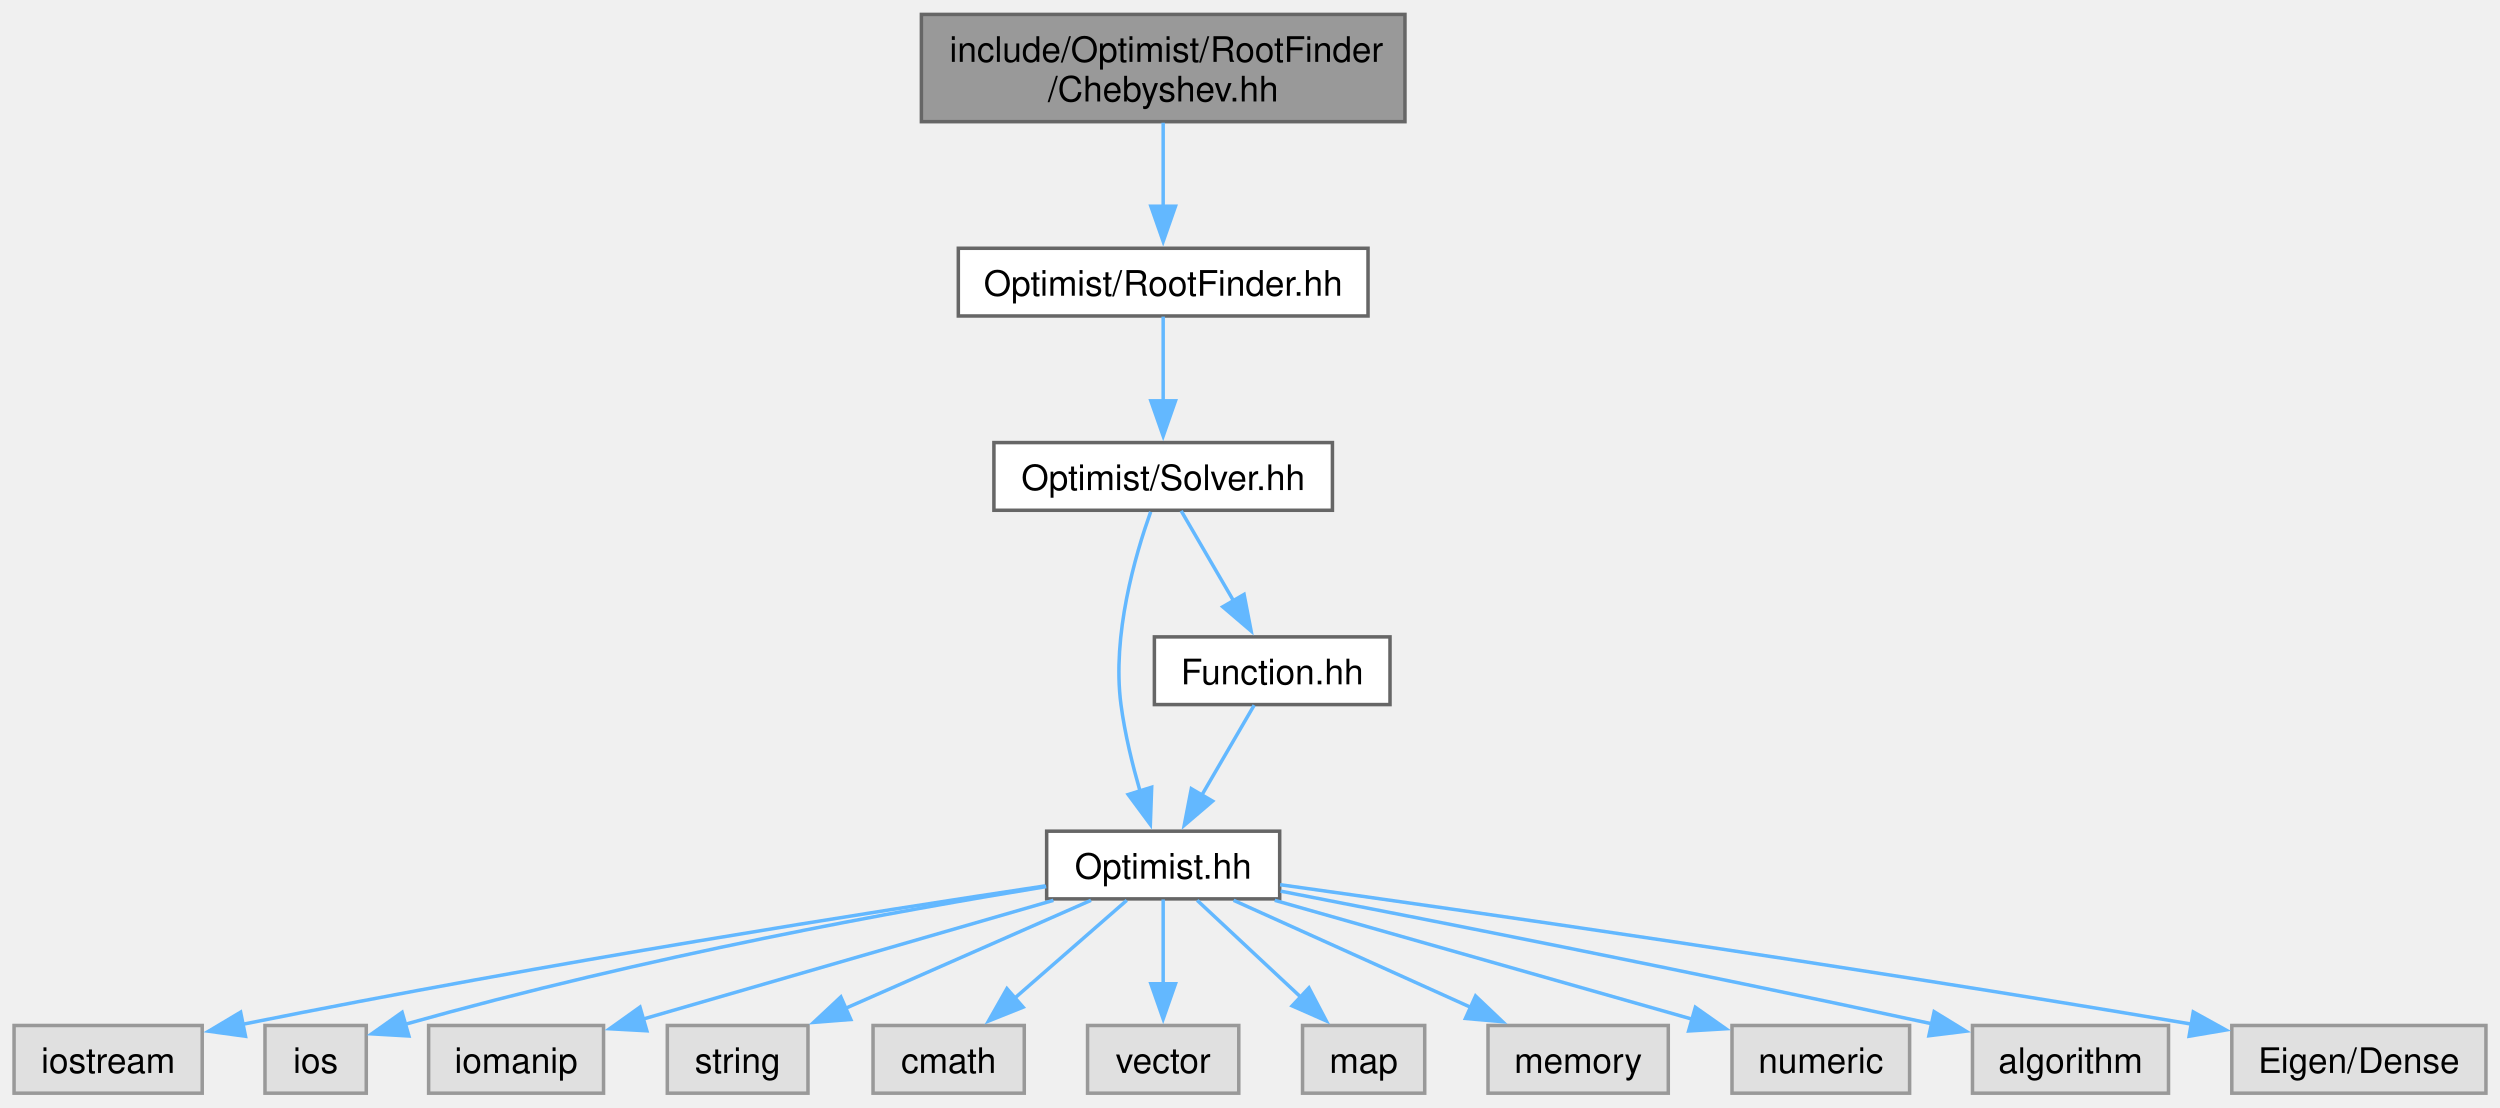
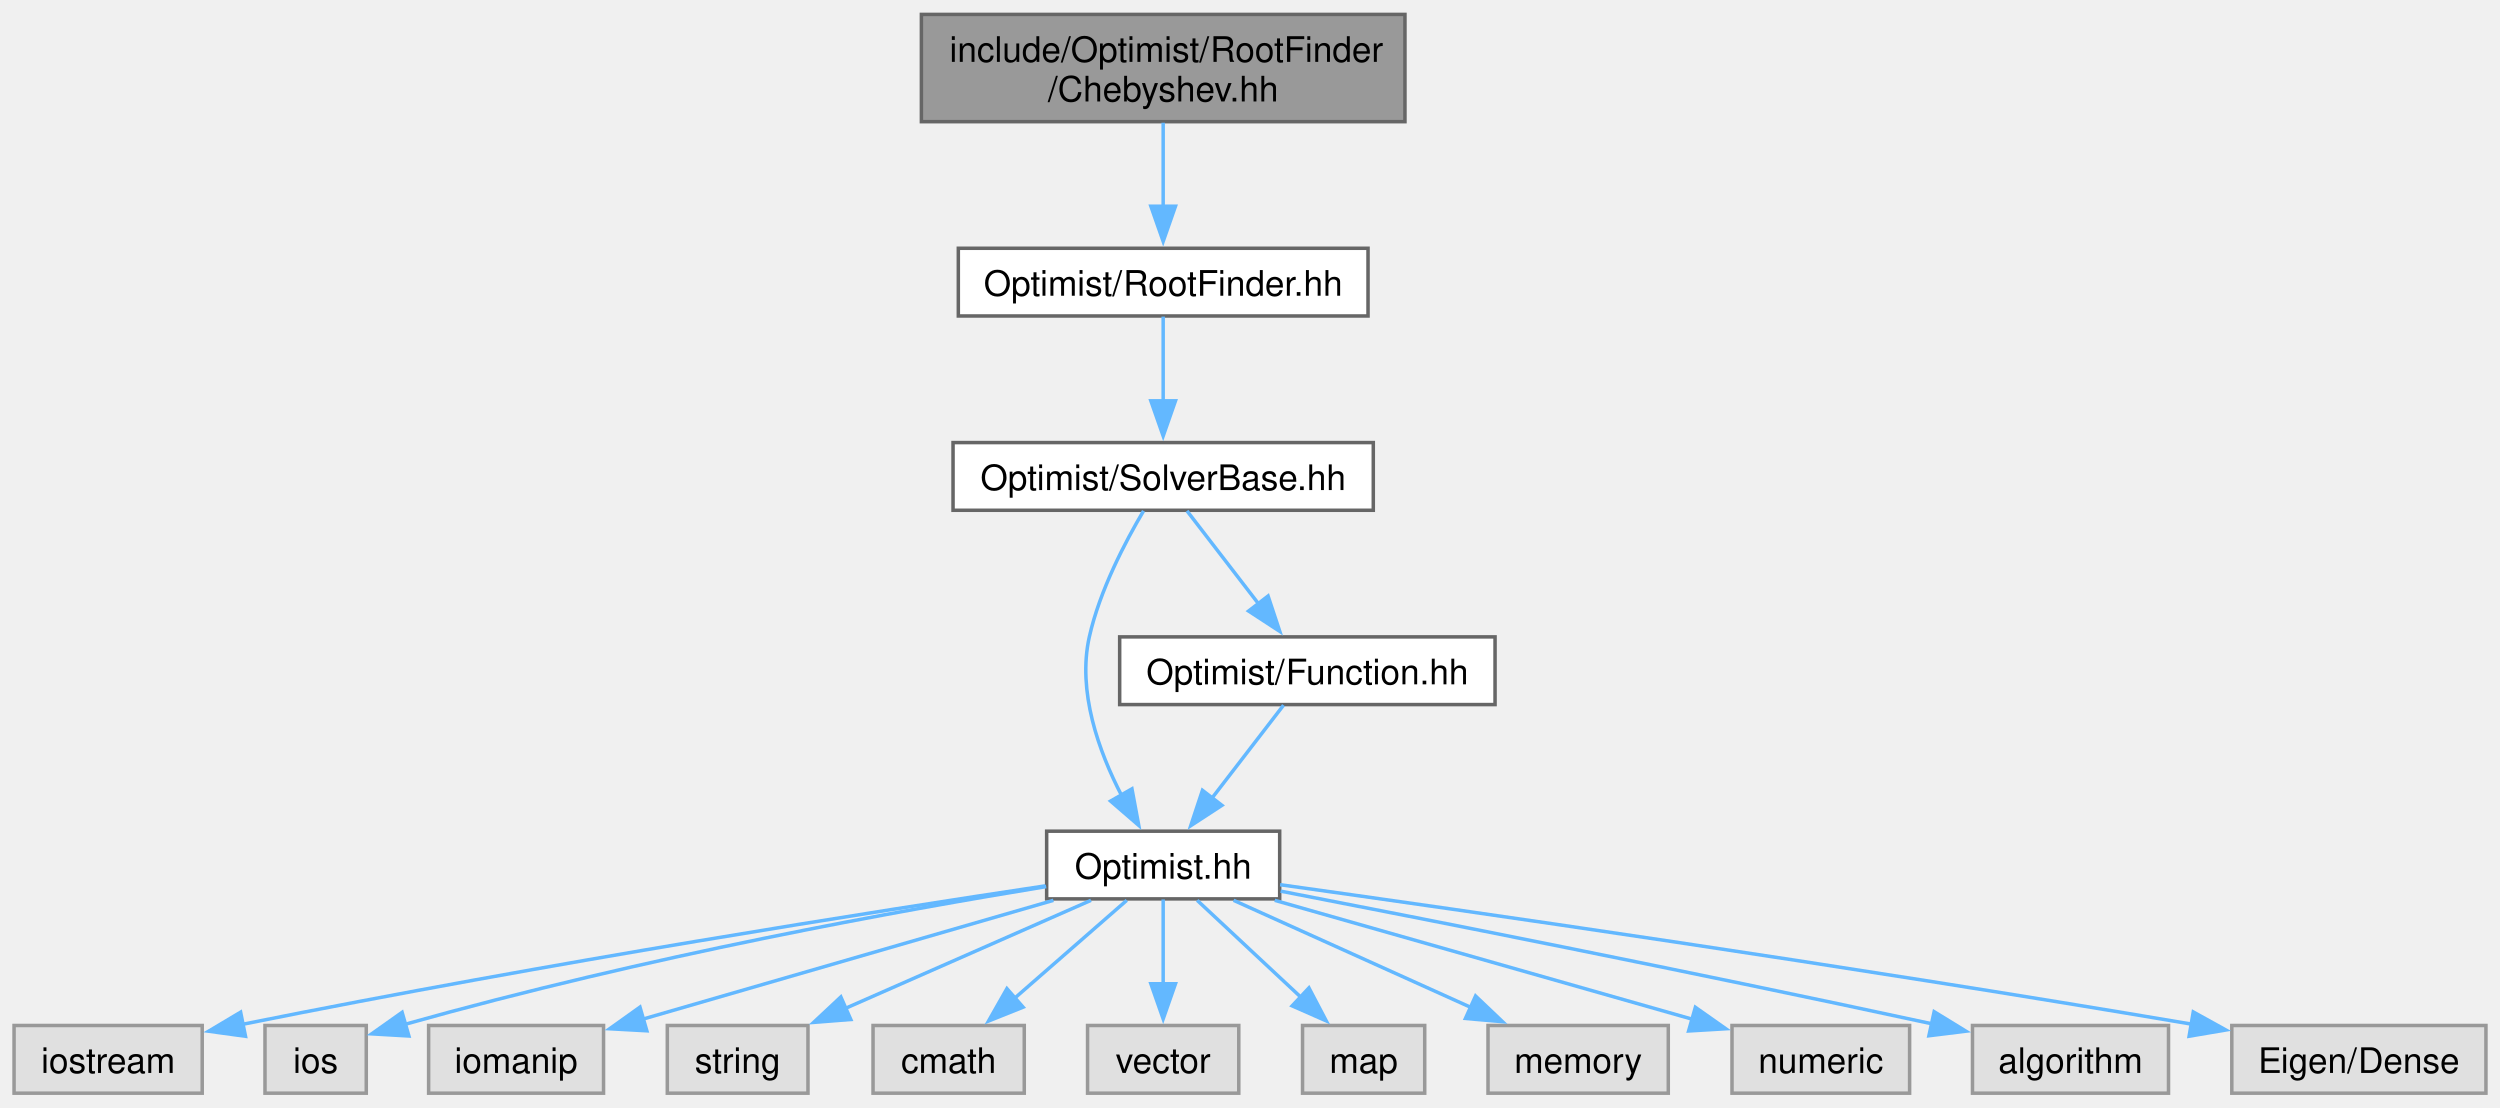
<svg xmlns="http://www.w3.org/2000/svg" xmlns:xlink="http://www.w3.org/1999/xlink" width="711pt" height="315pt" viewBox="0.00 0.00 710.88 314.75">
  <g id="graph0" class="graph" transform="scale(1 1) rotate(0) translate(4 310.75)">
    <g id="Node000001" class="node">
      <g id="a_Node000001">
        <a xlink:title=" ">
          <polygon fill="#999999" stroke="#666666" points="395.5,-306.75 258,-306.75 258,-276.25 395.5,-276.25 395.5,-306.75" />
          <text text-anchor="start" x="266" y="-293.25" font-family="Helvetica,sans-Serif" font-size="10.00">include/Optimist/RootFinder</text>
          <text text-anchor="middle" x="326.75" y="-282" font-family="Helvetica,sans-Serif" font-size="10.00">/Chebyshev.hh</text>
        </a>
      </g>
    </g>
    <g id="Node000002" class="node">
      <g id="a_Node000002">
        <a xlink:href="_root_finder_8hh.html" target="_top" xlink:title=" ">
          <polygon fill="white" stroke="#666666" points="385,-240.25 268.5,-240.25 268.5,-221 385,-221 385,-240.25" />
          <text text-anchor="middle" x="326.75" y="-226.75" font-family="Helvetica,sans-Serif" font-size="10.00">Optimist/RootFinder.hh</text>
        </a>
      </g>
    </g>
    <g id="edge1_Node000001_Node000002" class="edge">
      <g id="a_edge1_Node000001_Node000002">
        <a xlink:title=" ">
          <path fill="none" stroke="#63b8ff" d="M326.75,-275.95C326.75,-268.71 326.75,-259.84 326.75,-251.94" />
          <polygon fill="#63b8ff" stroke="#63b8ff" points="330.25,-252.21 326.75,-242.21 323.25,-252.21 330.25,-252.21" />
        </a>
      </g>
    </g>
    <g id="Node000003" class="node">
      <g id="a_Node000003">
-         <a xlink:href="_solver_8hh.html" target="_top" xlink:title=" ">
-           <polygon fill="white" stroke="#666666" points="374.88,-185 278.62,-185 278.62,-165.75 374.88,-165.75 374.88,-185" />
-           <text text-anchor="middle" x="326.75" y="-171.5" font-family="Helvetica,sans-Serif" font-size="10.00">Optimist/Solver.hh</text>
+         <a xlink:href="_solver_base_8hh.html" target="_top" xlink:title=" ">
+           <polygon fill="white" stroke="#666666" points="386.5,-185 267,-185 267,-165.75 386.5,-165.75 386.5,-185" />
+           <text text-anchor="middle" x="326.75" y="-171.5" font-family="Helvetica,sans-Serif" font-size="10.00">Optimist/SolverBase.hh</text>
        </a>
      </g>
    </g>
    <g id="edge2_Node000002_Node000003" class="edge">
      <g id="a_edge2_Node000002_Node000003">
        <a xlink:title=" ">
          <path fill="none" stroke="#63b8ff" d="M326.75,-220.83C326.75,-214.32 326.75,-205.17 326.75,-196.87" />
          <polygon fill="#63b8ff" stroke="#63b8ff" points="330.25,-196.87 326.75,-186.87 323.25,-196.87 330.25,-196.87" />
        </a>
      </g>
    </g>
    <g id="Node000004" class="node">
      <g id="a_Node000004">
        <a xlink:href="_optimist_8hh.html" target="_top" xlink:title=" ">
          <polygon fill="white" stroke="#666666" points="359.88,-74.5 293.62,-74.5 293.62,-55.25 359.88,-55.25 359.88,-74.5" />
          <text text-anchor="middle" x="326.75" y="-61" font-family="Helvetica,sans-Serif" font-size="10.00">Optimist.hh</text>
        </a>
      </g>
    </g>
    <g id="edge3_Node000003_Node000004" class="edge">
      <g id="a_edge3_Node000003_Node000004">
        <a xlink:title=" ">
-           <path fill="none" stroke="#63b8ff" d="M323.2,-165.33C318.8,-153 312.15,-130.19 314.75,-110.5 315.84,-102.25 318.01,-93.37 320.22,-85.71" />
-           <polygon fill="#63b8ff" stroke="#63b8ff" points="323.48,-87 323.1,-76.41 316.8,-84.92 323.48,-87" />
+           <path fill="none" stroke="#63b8ff" d="M321.17,-165.57C316.01,-156.86 308.7,-142.95 305.75,-129.75 302.28,-114.24 308.44,-97.17 314.97,-84.57" />
+           <polygon fill="#63b8ff" stroke="#63b8ff" points="317.87,-86.54 319.81,-76.13 311.8,-83.06 317.87,-86.54" />
        </a>
      </g>
    </g>
    <g id="Node000016" class="node">
      <g id="a_Node000016">
        <a xlink:href="_function_8hh.html" target="_top" xlink:title=" ">
-           <polygon fill="white" stroke="#666666" points="391.25,-129.75 324.25,-129.75 324.25,-110.5 391.25,-110.5 391.25,-129.75" />
-           <text text-anchor="middle" x="357.75" y="-116.25" font-family="Helvetica,sans-Serif" font-size="10.00">Function.hh</text>
+           <polygon fill="white" stroke="#666666" points="421.12,-129.75 314.38,-129.75 314.38,-110.5 421.12,-110.5 421.12,-129.75" />
+           <text text-anchor="middle" x="367.75" y="-116.25" font-family="Helvetica,sans-Serif" font-size="10.00">Optimist/Function.hh</text>
        </a>
      </g>
    </g>
    <g id="edge15_Node000003_Node000016" class="edge">
      <g id="a_edge15_Node000003_Node000016">
        <a xlink:title=" ">
-           <path fill="none" stroke="#63b8ff" d="M331.87,-165.58C335.93,-158.61 341.74,-148.62 346.84,-139.87" />
-           <polygon fill="#63b8ff" stroke="#63b8ff" points="349.75,-141.82 351.76,-131.42 343.7,-138.3 349.75,-141.82" />
+           <path fill="none" stroke="#63b8ff" d="M333.52,-165.58C339.07,-158.38 347.09,-147.96 353.98,-139.01" />
+           <polygon fill="#63b8ff" stroke="#63b8ff" points="356.58,-141.37 359.91,-131.31 351.04,-137.1 356.58,-141.37" />
        </a>
      </g>
    </g>
    <g id="Node000005" class="node">
      <g id="a_Node000005">
        <a xlink:title=" ">
          <polygon fill="#e0e0e0" stroke="#999999" points="53.5,-19.25 0,-19.25 0,0 53.5,0 53.5,-19.25" />
          <text text-anchor="middle" x="26.75" y="-5.75" font-family="Helvetica,sans-Serif" font-size="10.00">iostream</text>
        </a>
      </g>
    </g>
    <g id="edge4_Node000004_Node000005" class="edge">
      <g id="a_edge4_Node000004_Node000005">
        <a xlink:title=" ">
          <path fill="none" stroke="#63b8ff" d="M293.28,-58.96C245.09,-51.72 153.13,-37.32 65.1,-19.61" />
          <polygon fill="#63b8ff" stroke="#63b8ff" points="65.81,-16.18 55.32,-17.62 64.42,-23.04 65.81,-16.18" />
        </a>
      </g>
    </g>
    <g id="Node000006" class="node">
      <g id="a_Node000006">
        <a xlink:title=" ">
          <polygon fill="#e0e0e0" stroke="#999999" points="100.15,-19.25 71.35,-19.25 71.35,0 100.15,0 100.15,-19.25" />
          <text text-anchor="middle" x="85.75" y="-5.75" font-family="Helvetica,sans-Serif" font-size="10.00">ios</text>
        </a>
      </g>
    </g>
    <g id="edge5_Node000004_Node000006" class="edge">
      <g id="a_edge5_Node000004_Node000006">
        <a xlink:title=" ">
          <path fill="none" stroke="#63b8ff" d="M293.49,-58.74C252.5,-52.04 180.62,-39.14 110.94,-19.52" />
          <polygon fill="#63b8ff" stroke="#63b8ff" points="112.27,-16.26 101.69,-16.87 110.34,-22.99 112.27,-16.26" />
        </a>
      </g>
    </g>
    <g id="Node000007" class="node">
      <g id="a_Node000007">
        <a xlink:title=" ">
          <polygon fill="#e0e0e0" stroke="#999999" points="167.62,-19.25 117.88,-19.25 117.88,0 167.62,0 167.62,-19.25" />
          <text text-anchor="middle" x="142.75" y="-5.75" font-family="Helvetica,sans-Serif" font-size="10.00">iomanip</text>
        </a>
      </g>
    </g>
    <g id="edge6_Node000004_Node000007" class="edge">
      <g id="a_edge6_Node000004_Node000007">
        <a xlink:title=" ">
          <path fill="none" stroke="#63b8ff" d="M295.54,-54.84C263.2,-45.48 212.74,-30.88 178.74,-21.04" />
          <polygon fill="#63b8ff" stroke="#63b8ff" points="179.93,-17.74 169.35,-18.32 177.98,-24.47 179.93,-17.74" />
        </a>
      </g>
    </g>
    <g id="Node000008" class="node">
      <g id="a_Node000008">
        <a xlink:title=" ">
          <polygon fill="#e0e0e0" stroke="#999999" points="225.75,-19.25 185.75,-19.25 185.75,0 225.75,0 225.75,-19.25" />
          <text text-anchor="middle" x="205.75" y="-5.75" font-family="Helvetica,sans-Serif" font-size="10.00">string</text>
        </a>
      </g>
    </g>
    <g id="edge7_Node000004_Node000008" class="edge">
      <g id="a_edge7_Node000004_Node000008">
        <a xlink:title=" ">
          <path fill="none" stroke="#63b8ff" d="M306.22,-54.84C287.07,-46.41 258.25,-33.73 236.38,-24.11" />
          <polygon fill="#63b8ff" stroke="#63b8ff" points="237.92,-20.96 227.36,-20.13 235.1,-27.37 237.92,-20.96" />
        </a>
      </g>
    </g>
    <g id="Node000009" class="node">
      <g id="a_Node000009">
        <a xlink:title=" ">
          <polygon fill="#e0e0e0" stroke="#999999" points="287.25,-19.25 244.25,-19.25 244.25,0 287.25,0 287.25,-19.25" />
          <text text-anchor="middle" x="265.75" y="-5.75" font-family="Helvetica,sans-Serif" font-size="10.00">cmath</text>
        </a>
      </g>
    </g>
    <g id="edge8_Node000004_Node000009" class="edge">
      <g id="a_edge8_Node000004_Node000009">
        <a xlink:title=" ">
          <path fill="none" stroke="#63b8ff" d="M316.4,-54.84C307.67,-47.22 294.96,-36.12 284.45,-26.95" />
          <polygon fill="#63b8ff" stroke="#63b8ff" points="286.92,-24.46 277.09,-20.52 282.32,-29.73 286.92,-24.46" />
        </a>
      </g>
    </g>
    <g id="Node000010" class="node">
      <g id="a_Node000010">
        <a xlink:title=" ">
          <polygon fill="#e0e0e0" stroke="#999999" points="348.25,-19.25 305.25,-19.25 305.25,0 348.25,0 348.25,-19.25" />
          <text text-anchor="middle" x="326.75" y="-5.75" font-family="Helvetica,sans-Serif" font-size="10.00">vector</text>
        </a>
      </g>
    </g>
    <g id="edge9_Node000004_Node000010" class="edge">
      <g id="a_edge9_Node000004_Node000010">
        <a xlink:title=" ">
          <path fill="none" stroke="#63b8ff" d="M326.75,-55.08C326.75,-48.57 326.75,-39.42 326.75,-31.12" />
          <polygon fill="#63b8ff" stroke="#63b8ff" points="330.25,-31.12 326.75,-21.12 323.25,-31.12 330.25,-31.12" />
        </a>
      </g>
    </g>
    <g id="Node000011" class="node">
      <g id="a_Node000011">
        <a xlink:title=" ">
          <polygon fill="#e0e0e0" stroke="#999999" points="401.12,-19.25 366.38,-19.25 366.38,0 401.12,0 401.12,-19.25" />
          <text text-anchor="middle" x="383.75" y="-5.75" font-family="Helvetica,sans-Serif" font-size="10.00">map</text>
        </a>
      </g>
    </g>
    <g id="edge10_Node000004_Node000011" class="edge">
      <g id="a_edge10_Node000004_Node000011">
        <a xlink:title=" ">
          <path fill="none" stroke="#63b8ff" d="M336.42,-54.84C344.49,-47.3 356.22,-36.35 365.97,-27.23" />
          <polygon fill="#63b8ff" stroke="#63b8ff" points="368.2,-29.94 373.12,-20.56 363.42,-24.83 368.2,-29.94" />
        </a>
      </g>
    </g>
    <g id="Node000012" class="node">
      <g id="a_Node000012">
        <a xlink:title=" ">
          <polygon fill="#e0e0e0" stroke="#999999" points="470.38,-19.25 419.12,-19.25 419.12,0 470.38,0 470.38,-19.25" />
          <text text-anchor="middle" x="444.75" y="-5.75" font-family="Helvetica,sans-Serif" font-size="10.00">memory</text>
        </a>
      </g>
    </g>
    <g id="edge11_Node000004_Node000012" class="edge">
      <g id="a_edge11_Node000004_Node000012">
        <a xlink:title=" ">
          <path fill="none" stroke="#63b8ff" d="M346.77,-54.84C365.24,-46.5 392.96,-34 414.2,-24.41" />
          <polygon fill="#63b8ff" stroke="#63b8ff" points="415.58,-27.63 423.26,-20.33 412.7,-21.25 415.58,-27.63" />
        </a>
      </g>
    </g>
    <g id="Node000013" class="node">
      <g id="a_Node000013">
        <a xlink:title=" ">
          <polygon fill="#e0e0e0" stroke="#999999" points="539,-19.25 488.5,-19.25 488.5,0 539,0 539,-19.25" />
          <text text-anchor="middle" x="513.75" y="-5.75" font-family="Helvetica,sans-Serif" font-size="10.00">numeric</text>
        </a>
      </g>
    </g>
    <g id="edge12_Node000004_Node000013" class="edge">
      <g id="a_edge12_Node000004_Node000013">
        <a xlink:title=" ">
          <path fill="none" stroke="#63b8ff" d="M358.47,-54.84C391.33,-45.48 442.62,-30.88 477.17,-21.04" />
          <polygon fill="#63b8ff" stroke="#63b8ff" points="478.08,-24.42 486.74,-18.32 476.16,-17.69 478.08,-24.42" />
        </a>
      </g>
    </g>
    <g id="Node000014" class="node">
      <g id="a_Node000014">
        <a xlink:title=" ">
          <polygon fill="#e0e0e0" stroke="#999999" points="612.62,-19.25 556.88,-19.25 556.88,0 612.62,0 612.62,-19.25" />
          <text text-anchor="middle" x="584.75" y="-5.75" font-family="Helvetica,sans-Serif" font-size="10.00">algorithm</text>
        </a>
      </g>
    </g>
    <g id="edge13_Node000004_Node000014" class="edge">
      <g id="a_edge13_Node000004_Node000014">
        <a xlink:title=" ">
          <path fill="none" stroke="#63b8ff" d="M360.14,-57.45C401.35,-49.46 473.86,-35.17 545.47,-19.7" />
          <polygon fill="#63b8ff" stroke="#63b8ff" points="545.98,-23.17 555.01,-17.63 544.49,-16.33 545.98,-23.17" />
        </a>
      </g>
    </g>
    <g id="Node000015" class="node">
      <g id="a_Node000015">
        <a xlink:title=" ">
          <polygon fill="#e0e0e0" stroke="#999999" points="702.88,-19.25 630.62,-19.25 630.62,0 702.88,0 702.88,-19.25" />
          <text text-anchor="middle" x="666.75" y="-5.75" font-family="Helvetica,sans-Serif" font-size="10.00">Eigen/Dense</text>
        </a>
      </g>
    </g>
    <g id="edge14_Node000004_Node000015" class="edge">
      <g id="a_edge14_Node000004_Node000015">
        <a xlink:title=" ">
          <path fill="none" stroke="#63b8ff" d="M360,-59.28C412.72,-51.9 519,-36.64 619.19,-19.63" />
          <polygon fill="#63b8ff" stroke="#63b8ff" points="619.66,-23.1 628.93,-17.97 618.48,-16.2 619.66,-23.1" />
        </a>
      </g>
    </g>
    <g id="edge16_Node000016_Node000004" class="edge">
      <g id="a_edge16_Node000016_Node000004">
        <a xlink:title=" ">
-           <path fill="none" stroke="#63b8ff" d="M352.63,-110.33C348.57,-103.36 342.76,-93.37 337.66,-84.62" />
-           <polygon fill="#63b8ff" stroke="#63b8ff" points="340.8,-83.05 332.74,-76.17 334.75,-86.57 340.8,-83.05" />
+           <path fill="none" stroke="#63b8ff" d="M360.98,-110.33C355.43,-103.13 347.41,-92.71 340.52,-83.76" />
+           <polygon fill="#63b8ff" stroke="#63b8ff" points="343.46,-81.85 334.59,-76.06 337.92,-86.12 343.46,-81.85" />
        </a>
      </g>
    </g>
  </g>
</svg>
